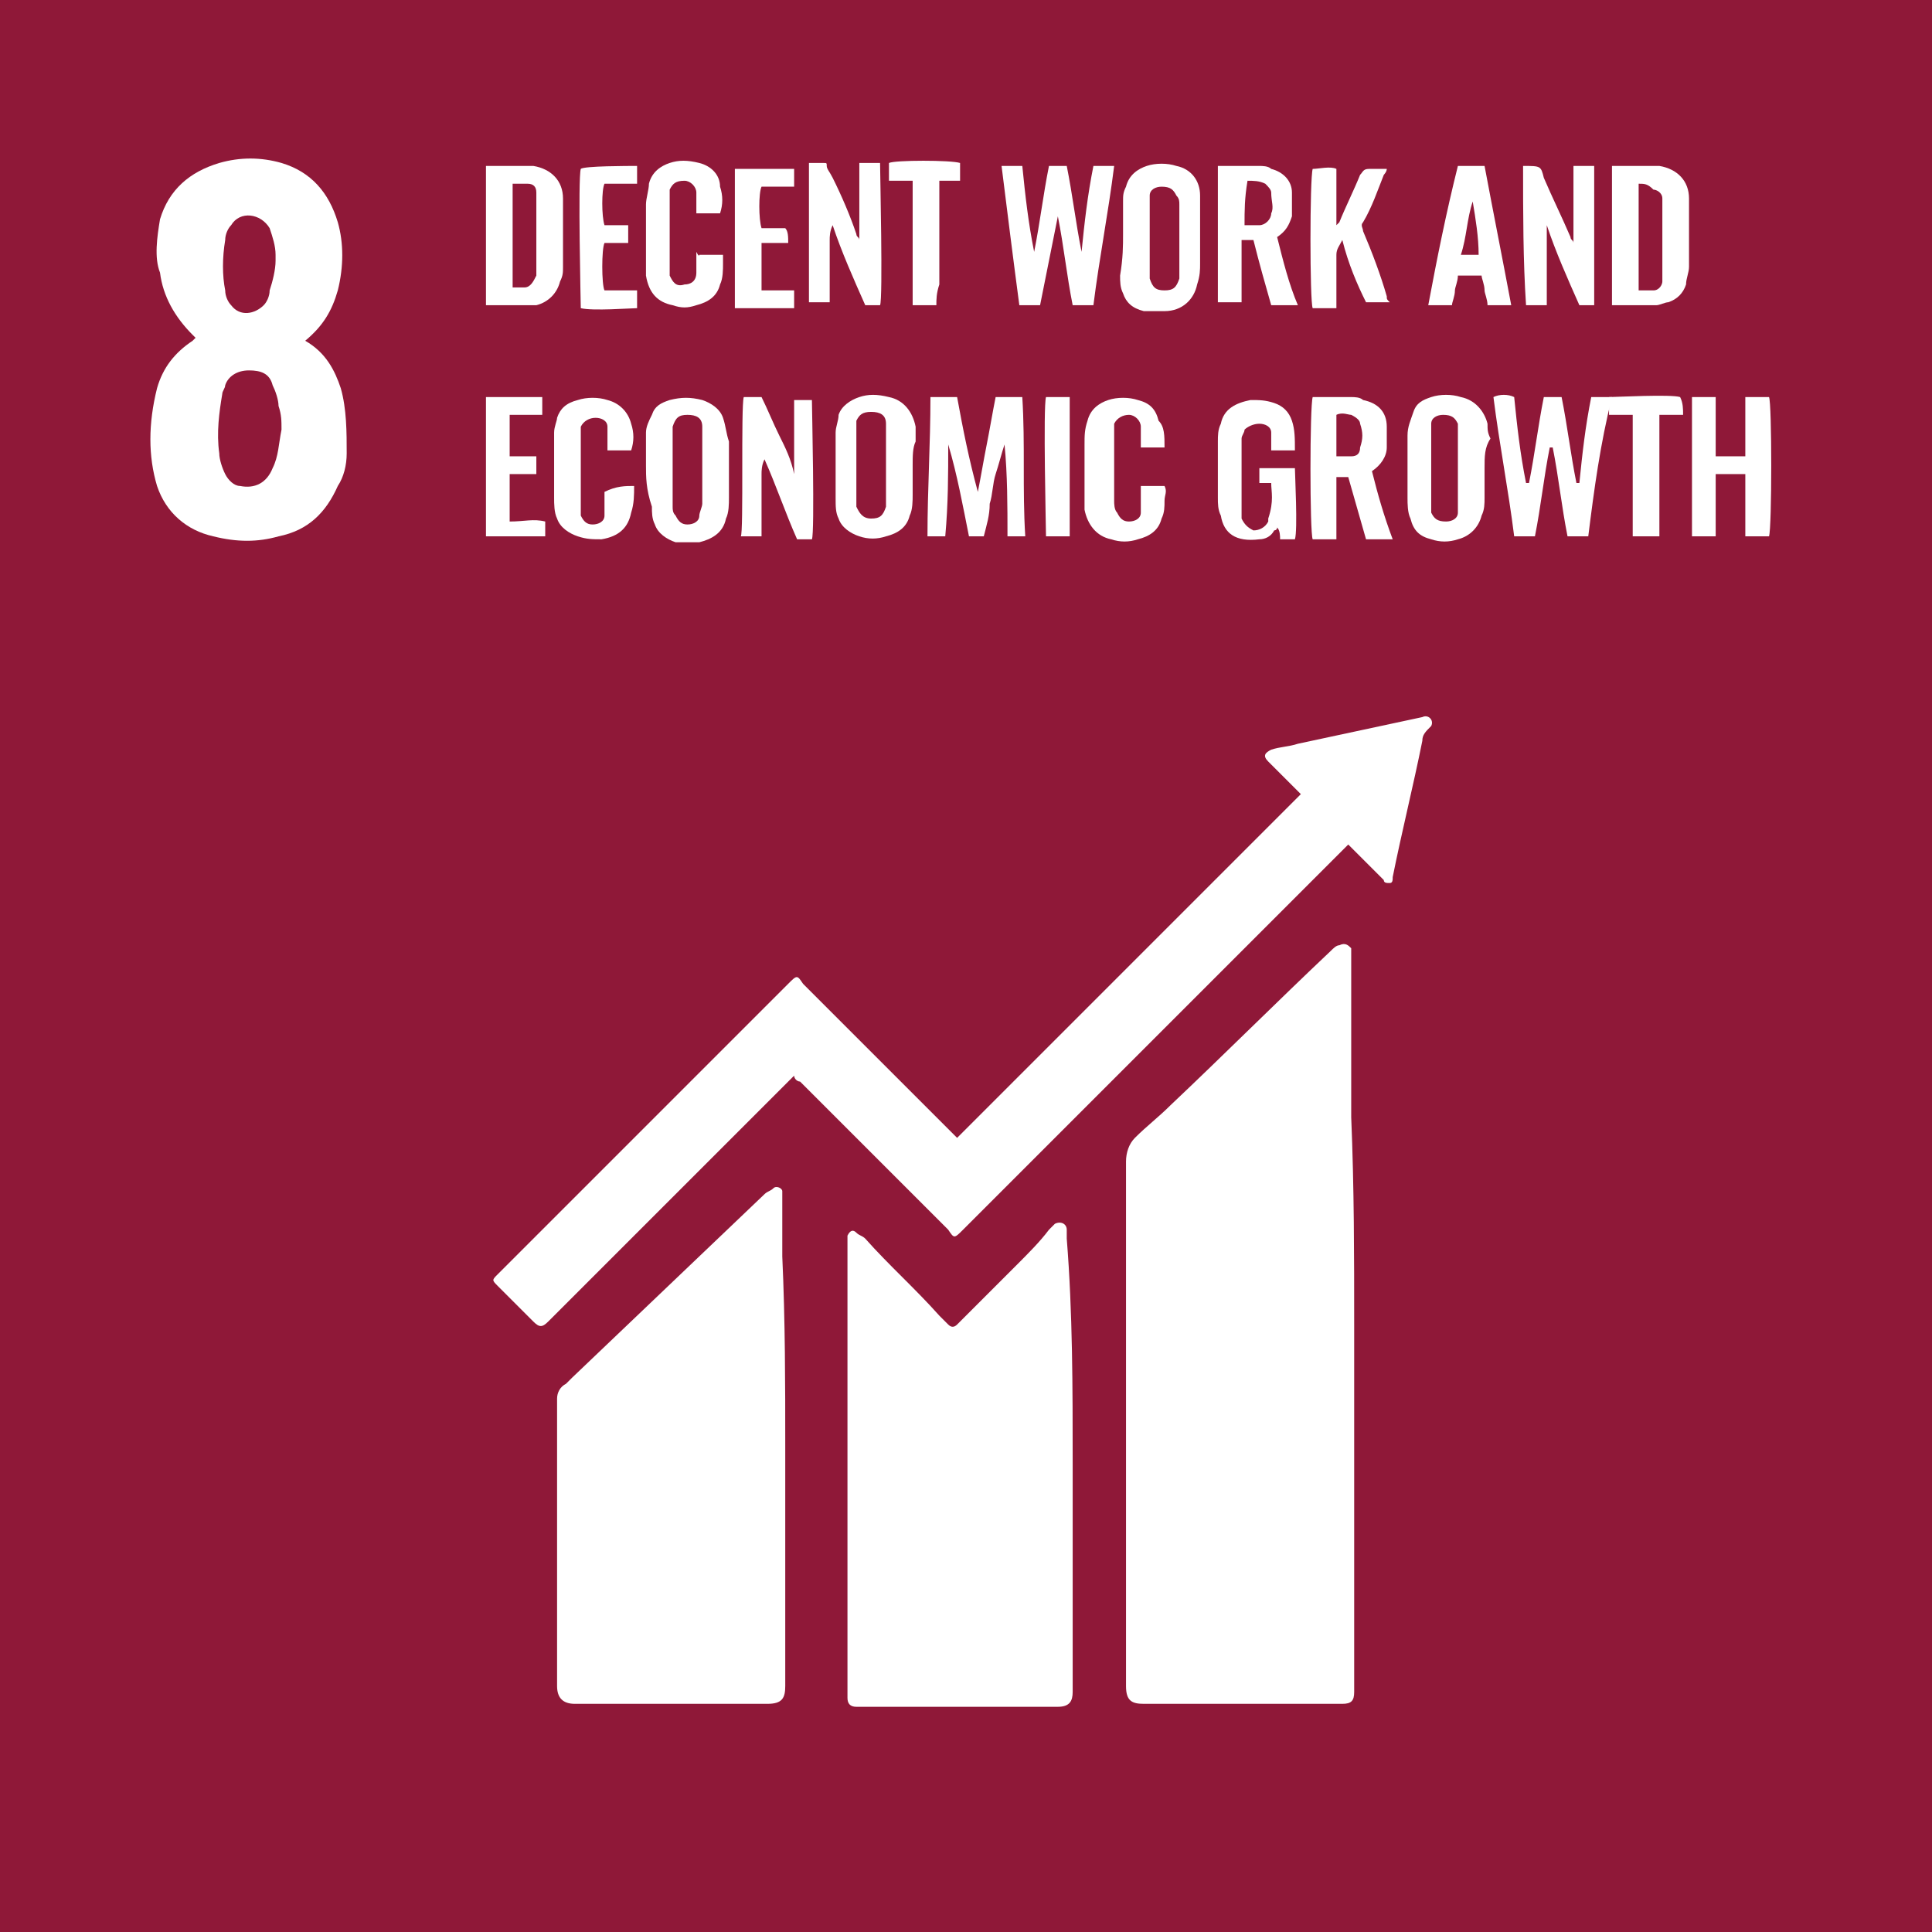
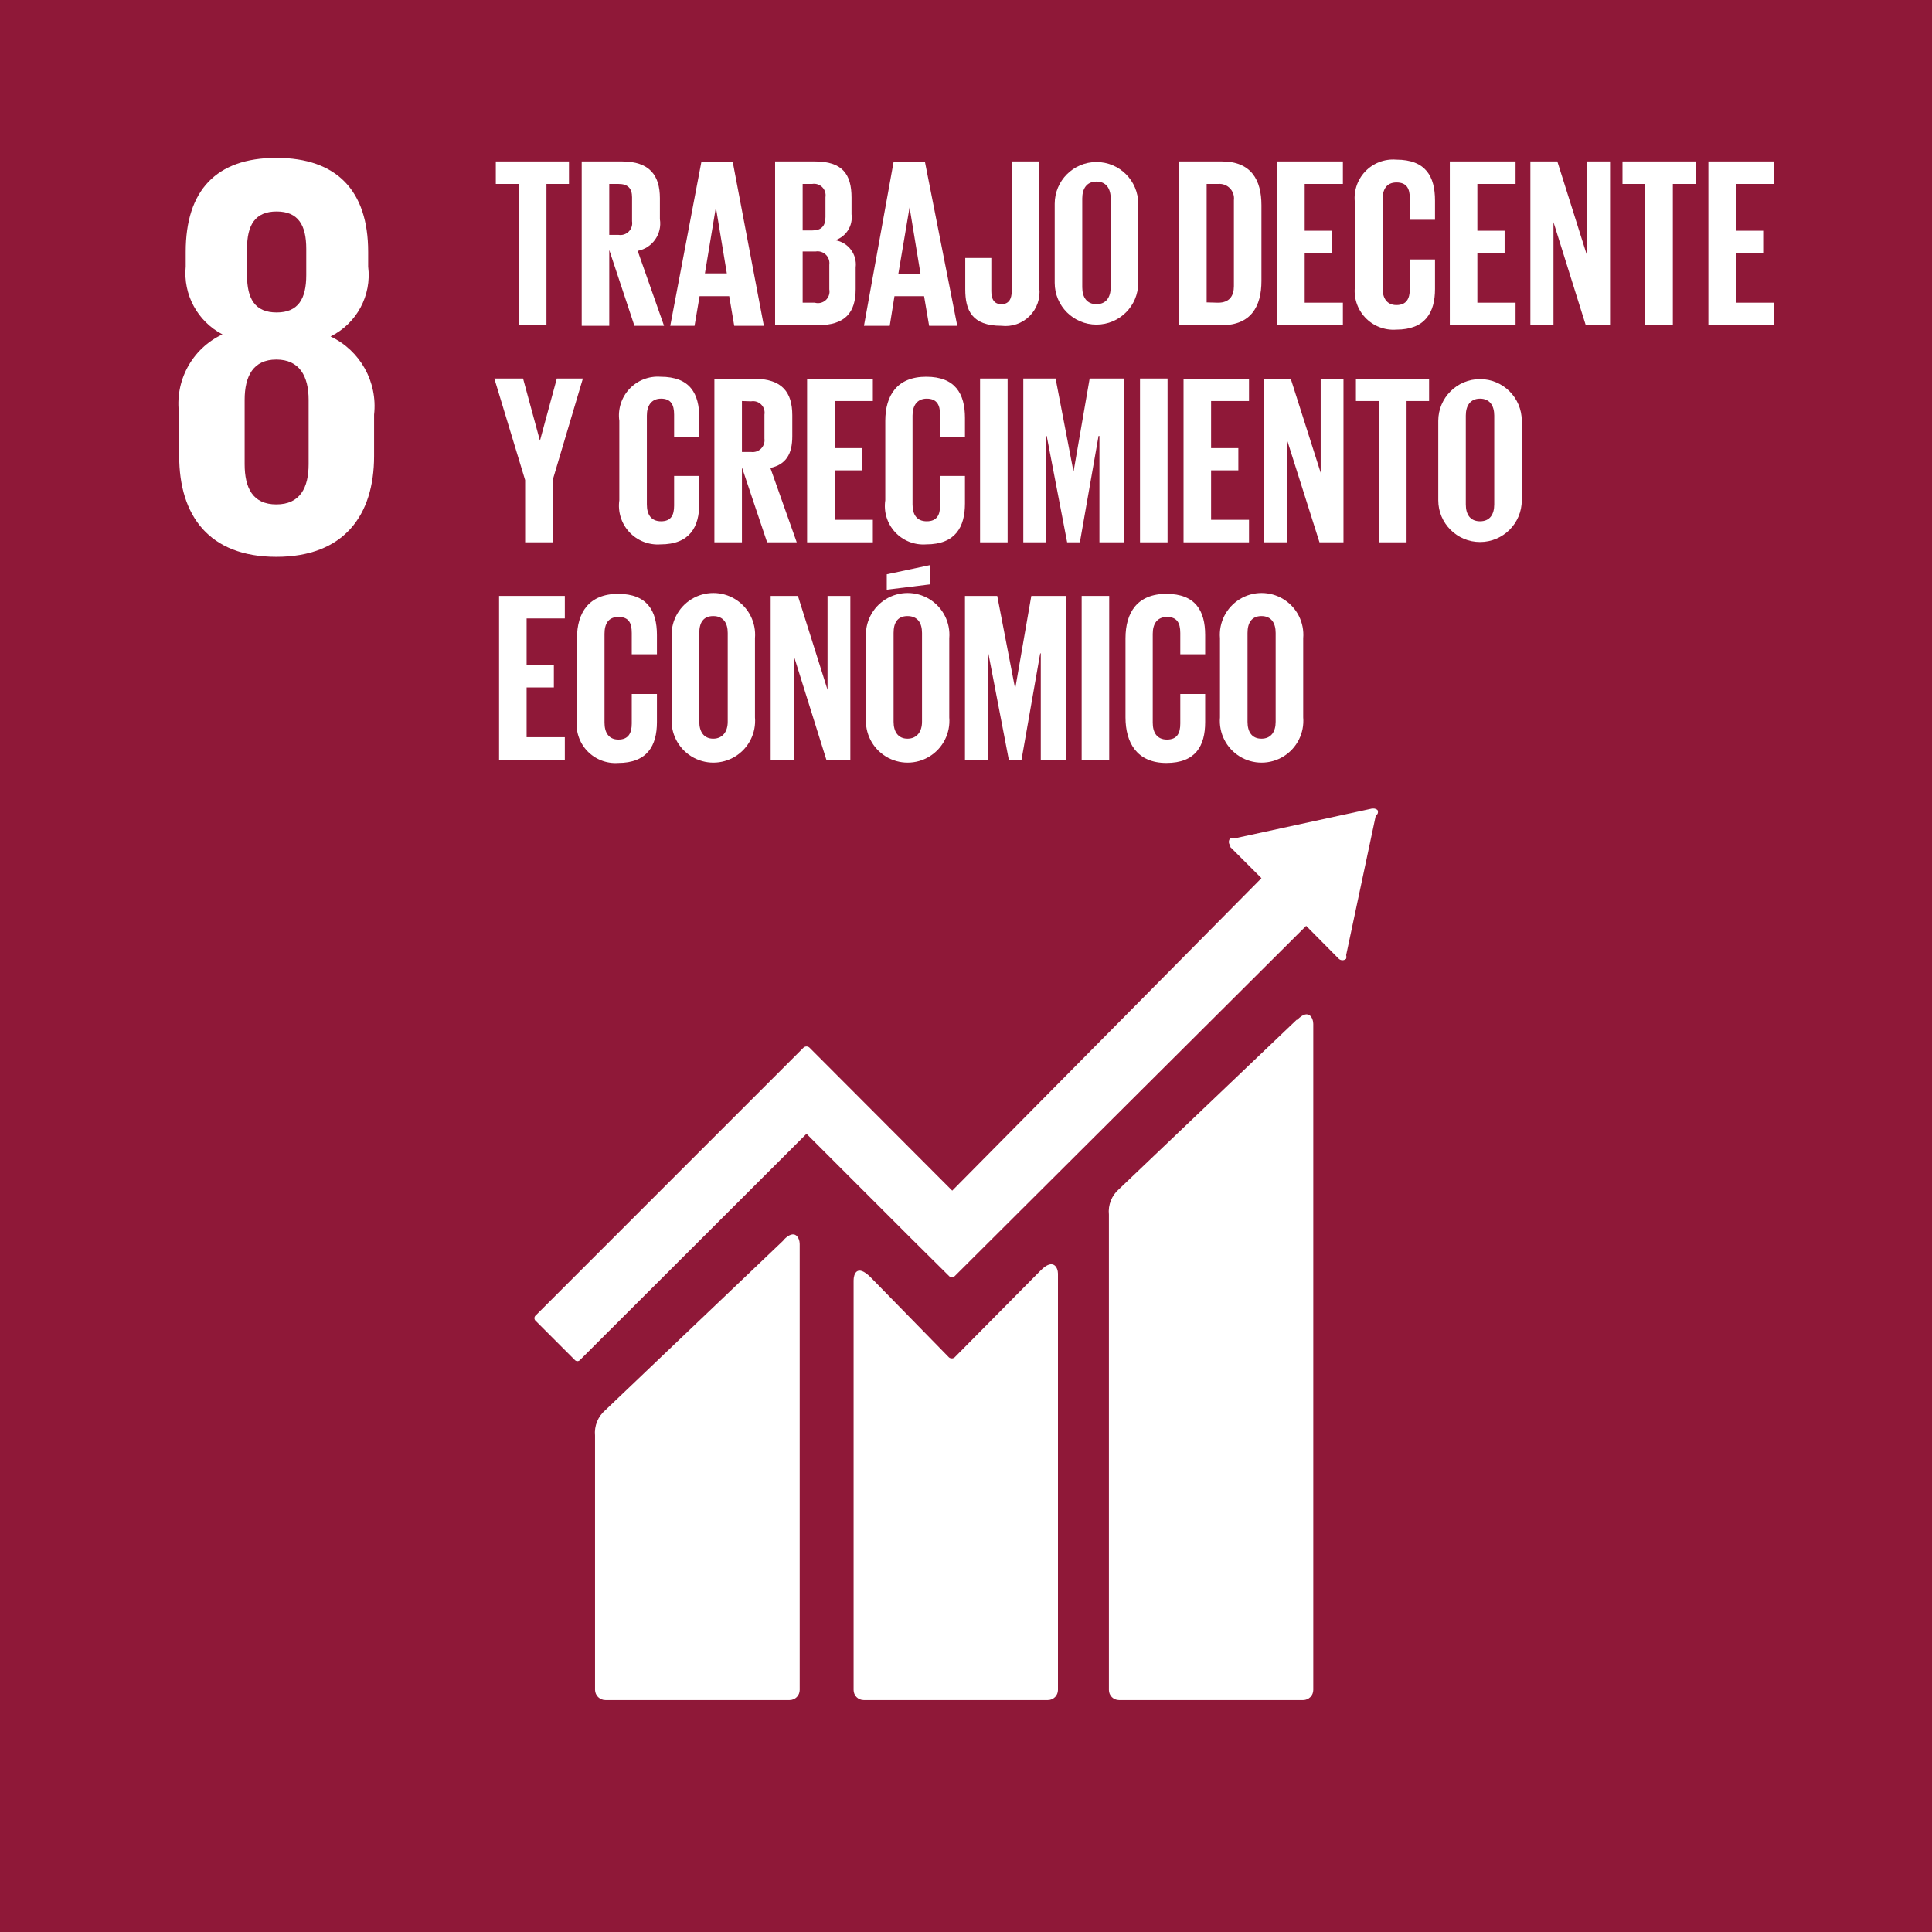
- <svg xmlns="http://www.w3.org/2000/svg" version="1.1" id="Capa_1" x="0px" y="0px" viewBox="0 0 65.2 65.2" style="enable-background:new 0 0 65.2 65.2;" xml:space="preserve">
-   <style type="text/css">
- 	.st0{fill:#8F1838;}
- 	.st1{fill:#FFFFFF;}
- </style>
-   <rect class="st0" width="65.2" height="65.2" />
-   <g>
-     <path class="st1" d="M45.7,44.7c0,4.1,0,8.2,0,12.2c0,0.1,0,0.1,0,0.2c0,0.3-0.1,0.4-0.4,0.4c-0.1,0-0.1,0-0.2,0   c-2.2,0-4.3,0-6.5,0c-0.4,0-0.6-0.1-0.6-0.6c0-5.8,0-11.7,0-17.5c0-0.1,0-0.1,0-0.2c0-0.3,0.1-0.6,0.3-0.8c0.4-0.4,0.8-0.7,1.2-1.1   c1.8-1.7,3.6-3.5,5.4-5.2c0.1-0.1,0.2-0.2,0.3-0.2c0.2-0.1,0.3,0,0.4,0.1c0,0.1,0,0.2,0,0.3c0,1.8,0,3.6,0,5.4   C45.7,40.1,45.7,42.4,45.7,44.7z" />
-     <path class="st1" d="M36.2,49.4c0,2.5,0,5,0,7.5c0,0.1,0,0.1,0,0.2c0,0.3-0.1,0.5-0.5,0.5c-2.2,0-4.4,0-6.6,0c-0.1,0-0.1,0-0.2,0   c-0.2,0-0.3-0.1-0.3-0.3c0-0.1,0-0.1,0-0.2c0-5,0-10,0-15.1c0-0.1,0-0.2,0-0.3c0.1-0.2,0.2-0.2,0.3-0.1c0.1,0.1,0.2,0.1,0.3,0.2   c0.8,0.9,1.7,1.7,2.5,2.6c0.1,0.1,0.2,0.2,0.3,0.3c0.1,0.1,0.2,0.1,0.3,0c0.7-0.7,1.3-1.3,2-2c0.4-0.4,0.8-0.8,1.1-1.2   c0.1-0.1,0.1-0.1,0.2-0.2c0.2-0.1,0.4,0,0.4,0.2c0,0.1,0,0.2,0,0.3C36.2,44.3,36.2,46.8,36.2,49.4z" />
-     <path class="st1" d="M26.5,48.8c0,2.7,0,5.4,0,8.1c0,0.4-0.1,0.6-0.6,0.6c-2.2,0-4.3,0-6.5,0c-0.4,0-0.6-0.2-0.6-0.6   c0-3.1,0-6.2,0-9.3c0-0.1,0-0.3,0-0.4c0-0.2,0.1-0.4,0.3-0.5c0.1-0.1,0.2-0.2,0.2-0.2c2.2-2.1,4.3-4.1,6.5-6.2   c0.1-0.1,0.2-0.1,0.3-0.2c0.1-0.1,0.3,0,0.3,0.1c0,0.1,0,0.2,0,0.3c0,0.6,0,1.2,0,1.9C26.5,44.6,26.5,46.7,26.5,48.8z" />
-     <path class="st1" d="M26.8,36.3c-0.1,0.1-0.1,0.1-0.2,0.2c-2.7,2.7-5.4,5.4-8.1,8.1c-0.2,0.2-0.3,0.2-0.5,0   c-0.4-0.4-0.8-0.8-1.2-1.2c-0.2-0.2-0.2-0.2,0-0.4c0.8-0.8,1.5-1.5,2.3-2.3c2.5-2.5,5-5,7.5-7.5c0.3-0.3,0.3-0.3,0.5,0   c1.7,1.7,3.3,3.3,5,5c0.1,0.1,0.1,0.1,0.2,0.2c3.9-3.9,7.7-7.7,11.6-11.6c0,0-0.1-0.1-0.1-0.1c-0.3-0.3-0.6-0.6-0.9-0.9   c0,0-0.1-0.1-0.1-0.1c-0.2-0.2-0.1-0.3,0.1-0.4c0.3-0.1,0.6-0.1,0.9-0.2c1.4-0.3,2.8-0.6,4.2-0.9c0,0,0,0,0,0   c0.2-0.1,0.4,0.1,0.3,0.3C48.1,24.7,48,24.8,48,25c-0.3,1.5-0.7,3.1-1,4.6c0,0.1,0,0.2-0.1,0.2c-0.1,0-0.2,0-0.2-0.1   c-0.3-0.3-0.7-0.7-1-1c-0.1-0.1-0.1-0.1-0.2-0.2c-0.1,0.1-0.2,0.2-0.2,0.2c-1.8,1.8-3.5,3.5-5.3,5.3c-2.5,2.5-5,5-7.5,7.5   c-0.3,0.3-0.3,0.3-0.5,0c-1.7-1.7-3.3-3.3-5-5C26.9,36.5,26.8,36.4,26.8,36.3z" />
-     <path class="st1" d="M10.3,11.5C10.3,11.5,10.4,11.5,10.3,11.5c0.7,0.4,1,1,1.2,1.6c0.2,0.7,0.2,1.5,0.2,2.2c0,0.4-0.1,0.8-0.3,1.1   c-0.4,0.9-1,1.5-2,1.7c-0.7,0.2-1.4,0.2-2.2,0c-0.9-0.2-1.6-0.8-1.9-1.7C5,15.4,5,14.3,5.3,13.1c0.2-0.7,0.6-1.2,1.2-1.6   c0,0,0,0,0.1-0.1c0,0-0.1-0.1-0.1-0.1c-0.6-0.6-1-1.3-1.1-2.1C5.2,8.7,5.3,8,5.4,7.4c0.3-1,1-1.6,2-1.9c0.7-0.2,1.4-0.2,2.1,0   c1,0.3,1.6,1,1.9,2c0.2,0.7,0.2,1.5,0,2.3C11.2,10.5,10.9,11,10.3,11.5C10.4,11.4,10.3,11.5,10.3,11.5z M9.5,14.5   c0-0.3,0-0.5-0.1-0.8c0-0.2-0.1-0.5-0.2-0.7c-0.1-0.4-0.4-0.5-0.8-0.5c-0.4,0-0.7,0.2-0.8,0.5c0,0.1-0.1,0.2-0.1,0.3   c-0.1,0.6-0.2,1.3-0.1,2c0,0.2,0.1,0.5,0.2,0.7c0.1,0.2,0.3,0.4,0.5,0.4c0.5,0.1,0.9-0.1,1.1-0.6C9.4,15.4,9.4,15,9.5,14.5z    M9.3,8.8C9.3,8.8,9.3,8.8,9.3,8.8c0-0.1,0-0.2,0-0.2c0-0.3-0.1-0.6-0.2-0.9c-0.3-0.5-1-0.6-1.3-0.1C7.7,7.7,7.6,7.9,7.6,8.1   C7.5,8.7,7.5,9.3,7.6,9.8c0,0.2,0.1,0.4,0.2,0.5c0.3,0.4,0.8,0.3,1.1,0c0.1-0.1,0.2-0.3,0.2-0.5C9.2,9.5,9.3,9.1,9.3,8.8z" />
-     <path class="st1" d="M33.2,18.1c-0.2,0-0.3,0-0.5,0c-0.2-1-0.4-2.1-0.7-3.1c0,0,0,0,0,0c0,1,0,2-0.1,3.1c-0.2,0-0.4,0-0.6,0   c0-1.6,0.1-3.1,0.1-4.7c0.3,0,0.6,0,0.9,0c0.2,1.1,0.4,2.1,0.7,3.2c0,0,0,0,0,0c0.1-0.5,0.2-1.1,0.3-1.6c0.1-0.5,0.2-1.1,0.3-1.6   c0.3,0,0.6,0,0.9,0c0.1,1.6,0,3.1,0.1,4.7c-0.2,0-0.4,0-0.6,0c0-1,0-2.1-0.1-3.1c-0.1,0.3-0.2,0.7-0.3,1c-0.1,0.3-0.1,0.7-0.2,1   C33.4,17.4,33.3,17.7,33.2,18.1z" />
-     <path class="st1" d="M53.6,18.1c-0.2,0-0.4,0-0.7,0c-0.2-1-0.3-2-0.5-3c0,0,0,0-0.1,0c-0.2,1-0.3,2-0.5,3c-0.2,0-0.5,0-0.7,0   c-0.2-1.6-0.5-3.1-0.7-4.7c0.2-0.1,0.5-0.1,0.7,0c0.1,1,0.2,1.9,0.4,2.9c0,0,0,0,0.1,0c0.2-1,0.3-1.9,0.5-2.9c0.2,0,0.4,0,0.6,0   c0.2,1,0.3,1.9,0.5,2.9c0,0,0,0,0.1,0c0.1-1,0.2-1.9,0.4-2.9c0.2,0,0.4,0,0.7,0C54,15,53.8,16.5,53.6,18.1z" />
-     <path class="st1" d="M33.8,5.6c0.3,0,0.5,0,0.7,0c0.1,1,0.2,1.9,0.4,2.9c0,0,0,0,0,0c0.2-1,0.3-1.9,0.5-2.9c0.2,0,0.4,0,0.6,0   c0.2,1,0.3,1.9,0.5,2.9c0,0,0,0,0,0c0.1-1,0.2-1.9,0.4-2.9c0.2,0,0.5,0,0.7,0c-0.2,1.6-0.5,3.1-0.7,4.7c-0.2,0-0.4,0-0.7,0   c-0.2-1-0.3-2-0.5-3c0,0,0,0,0,0c-0.1,0.5-0.2,1-0.3,1.5c-0.1,0.5-0.2,1-0.3,1.5c-0.2,0-0.5,0-0.7,0C34.2,8.8,34,7.2,33.8,5.6z" />
-     <path class="st1" d="M54.4,10.3c0-1.6,0-3.1,0-4.7c0.1,0,0.1,0,0.1,0c0.4,0,0.8,0,1.3,0c0.1,0,0.1,0,0.2,0c0.6,0.1,1,0.5,1,1.1   c0,0.3,0,0.7,0,1c0,0.4,0,0.9,0,1.3c0,0.2-0.1,0.4-0.1,0.6c-0.1,0.3-0.3,0.5-0.6,0.6c-0.1,0-0.3,0.1-0.4,0.1   C55.4,10.3,54.9,10.3,54.4,10.3z M55.3,6.2c0,1.2,0,2.4,0,3.6c0.2,0,0.3,0,0.5,0c0.2,0,0.3-0.2,0.3-0.3c0-0.1,0-0.2,0-0.3   c0-0.7,0-1.4,0-2.2c0-0.1,0-0.2,0-0.3c0-0.2-0.2-0.3-0.3-0.3C55.6,6.2,55.5,6.2,55.3,6.2z" />
-     <path class="st1" d="M16.4,10.3c0-1.6,0-3.1,0-4.7c0.1,0,0.1,0,0.1,0c0.4,0,0.9,0,1.3,0c0.1,0,0.1,0,0.2,0c0.6,0.1,1,0.5,1,1.1   c0,0.3,0,0.7,0,1c0,0.4,0,0.9,0,1.3c0,0.2,0,0.3-0.1,0.5c-0.1,0.4-0.4,0.7-0.8,0.8c-0.2,0-0.3,0-0.5,0   C17.3,10.3,16.9,10.3,16.4,10.3z M17.3,6.2c0,1.2,0,2.4,0,3.5c0.2,0,0.3,0,0.4,0c0.2,0,0.3-0.2,0.4-0.4c0-0.1,0-0.2,0-0.3   c0-0.7,0-1.5,0-2.2c0-0.1,0-0.2,0-0.3c0-0.2-0.1-0.3-0.3-0.3C17.7,6.2,17.5,6.2,17.3,6.2z" />
-     <path class="st1" d="M44.3,13.4c0.4,0,0.9,0,1.3,0c0.1,0,0.3,0,0.4,0.1c0.5,0.1,0.8,0.4,0.8,0.9c0,0.2,0,0.4,0,0.7   c0,0.3-0.2,0.6-0.5,0.8c0.2,0.8,0.4,1.5,0.7,2.3c-0.3,0-0.6,0-0.9,0c-0.2-0.7-0.4-1.4-0.6-2.1c-0.1,0-0.3,0-0.4,0   c0,0.7,0,1.4,0,2.1c-0.3,0-0.6,0-0.8,0C44.2,18,44.2,13.7,44.3,13.4z M45.1,14c0,0.5,0,0.9,0,1.4c0.2,0,0.4,0,0.5,0   c0.2,0,0.3-0.1,0.3-0.3c0.1-0.3,0.1-0.5,0-0.8c0-0.1-0.1-0.2-0.3-0.3C45.5,14,45.3,13.9,45.1,14z" />
-     <path class="st1" d="M41.1,5.6c0.1,0,0.1,0,0.1,0c0.4,0,0.9,0,1.3,0c0.1,0,0.3,0,0.4,0.1c0.4,0.1,0.7,0.4,0.7,0.8   c0,0.3,0,0.5,0,0.8c-0.1,0.3-0.2,0.5-0.5,0.7c0.2,0.8,0.4,1.6,0.7,2.3c-0.3,0-0.6,0-0.9,0c-0.2-0.7-0.4-1.4-0.6-2.2   c-0.1,0-0.2,0-0.4,0c0,0.2,0,0.5,0,0.7c0,0.2,0,0.5,0,0.7c0,0.2,0,0.5,0,0.7c-0.3,0-0.5,0-0.8,0C41.1,10.2,41.1,6,41.1,5.6z    M42,7.6c0.2,0,0.3,0,0.5,0c0.2,0,0.4-0.2,0.4-0.4c0.1-0.2,0-0.4,0-0.7c0-0.1-0.1-0.2-0.2-0.3c-0.2-0.1-0.4-0.1-0.6-0.1   C42,6.7,42,7.1,42,7.6z" />
-     <path class="st1" d="M59.7,18.1c-0.3,0-0.5,0-0.8,0c0-0.7,0-1.4,0-2.1c-0.3,0-0.6,0-1,0c0,0.7,0,1.4,0,2.1c-0.3,0-0.6,0-0.8,0   c0-1.6,0-3.1,0-4.7c0.3,0,0.5,0,0.8,0c0,0.2,0,0.4,0,0.6c0,0.2,0,0.4,0,0.7c0,0.2,0,0.4,0,0.7c0.3,0,0.6,0,1,0c0-0.2,0-0.4,0-0.6   c0-0.2,0-0.4,0-0.7c0-0.2,0-0.4,0-0.7c0.3,0,0.6,0,0.8,0C59.8,13.6,59.8,17.8,59.7,18.1z" />
-     <path class="st1" d="M50.1,15.8c0,0.3,0,0.7,0,1c0,0.2,0,0.4-0.1,0.6c-0.1,0.4-0.4,0.7-0.8,0.8c-0.3,0.1-0.6,0.1-0.9,0   c-0.4-0.1-0.6-0.3-0.7-0.7c-0.1-0.2-0.1-0.5-0.1-0.7c0-0.7,0-1.4,0-2.1c0-0.3,0.1-0.5,0.2-0.8c0.1-0.3,0.3-0.4,0.6-0.5   c0.3-0.1,0.7-0.1,1,0c0.5,0.1,0.8,0.5,0.9,0.9c0,0.2,0,0.3,0.1,0.5C50.1,15.1,50.1,15.4,50.1,15.8z M49.2,15.8c0-0.4,0-0.7,0-1.1   c0-0.1,0-0.3,0-0.4c-0.1-0.2-0.2-0.3-0.5-0.3c-0.2,0-0.4,0.1-0.4,0.3c0,0.1,0,0.2,0,0.3c0,0.8,0,1.5,0,2.3c0,0.1,0,0.2,0,0.4   c0.1,0.2,0.2,0.3,0.5,0.3c0.2,0,0.4-0.1,0.4-0.3c0-0.1,0-0.3,0-0.4C49.2,16.5,49.2,16.1,49.2,15.8z" />
-     <path class="st1" d="M37.9,7.9c0-0.4,0-0.8,0-1.1c0-0.2,0-0.3,0.1-0.5c0.1-0.4,0.4-0.6,0.7-0.7c0.3-0.1,0.7-0.1,1,0   c0.5,0.1,0.8,0.5,0.8,1c0,0.2,0,0.3,0,0.5c0,0.6,0,1.2,0,1.8c0,0.2,0,0.4-0.1,0.7c-0.1,0.5-0.5,0.9-1.1,0.9c-0.2,0-0.5,0-0.7,0   c-0.4-0.1-0.6-0.3-0.7-0.6c-0.1-0.2-0.1-0.4-0.1-0.6C37.9,8.7,37.9,8.3,37.9,7.9C37.9,7.9,37.9,7.9,37.9,7.9z M38.8,8   c0,0.4,0,0.8,0,1.1c0,0.1,0,0.2,0,0.3c0.1,0.3,0.2,0.4,0.5,0.4c0.3,0,0.4-0.1,0.5-0.4c0-0.1,0-0.2,0-0.2c0-0.8,0-1.6,0-2.3   c0-0.1,0-0.2-0.1-0.3c-0.1-0.2-0.2-0.3-0.5-0.3c-0.2,0-0.4,0.1-0.4,0.3c0,0.1,0,0.2,0,0.3C38.8,7.2,38.8,7.6,38.8,8z" />
-     <path class="st1" d="M30.8,15.7c0,0.3,0,0.6,0,1c0,0.2,0,0.5-0.1,0.7c-0.1,0.4-0.4,0.6-0.8,0.7c-0.3,0.1-0.6,0.1-0.9,0   c-0.3-0.1-0.6-0.3-0.7-0.6c-0.1-0.2-0.1-0.4-0.1-0.7c0-0.7,0-1.5,0-2.2c0-0.2,0.1-0.4,0.1-0.6c0.1-0.3,0.4-0.5,0.7-0.6   c0.3-0.1,0.6-0.1,1,0c0.5,0.1,0.8,0.5,0.9,1c0,0.2,0,0.3,0,0.5C30.8,15.1,30.8,15.4,30.8,15.7z M28.9,15.7c0,0.4,0,0.8,0,1.1   c0,0.1,0,0.2,0,0.3c0.1,0.2,0.2,0.4,0.5,0.4c0.3,0,0.4-0.1,0.5-0.4c0-0.1,0-0.3,0-0.4c0-0.7,0-1.3,0-2c0-0.1,0-0.3,0-0.4   c0-0.3-0.2-0.4-0.5-0.4c-0.3,0-0.4,0.1-0.5,0.3c0,0.1,0,0.2,0,0.3C28.9,15,28.9,15.4,28.9,15.7z" />
-     <path class="st1" d="M21.8,15.7c0-0.4,0-0.8,0-1.1c0-0.2,0.1-0.4,0.2-0.6c0.1-0.3,0.3-0.4,0.6-0.5c0.4-0.1,0.7-0.1,1.1,0   c0.3,0.1,0.6,0.3,0.7,0.6c0.1,0.3,0.1,0.5,0.2,0.8c0,0.6,0,1.3,0,1.9c0,0.2,0,0.5-0.1,0.7c-0.1,0.5-0.5,0.7-0.9,0.8   c-0.3,0-0.5,0-0.8,0c-0.3-0.1-0.6-0.3-0.7-0.6c-0.1-0.2-0.1-0.4-0.1-0.6C21.8,16.5,21.8,16.1,21.8,15.7   C21.8,15.7,21.8,15.7,21.8,15.7z M23.7,15.8c0-0.4,0-0.7,0-1.1c0-0.1,0-0.2,0-0.3c0-0.3-0.2-0.4-0.5-0.4c-0.3,0-0.4,0.1-0.5,0.4   c0,0.1,0,0.1,0,0.2c0,0.8,0,1.6,0,2.5c0,0.1,0,0.2,0.1,0.3c0.1,0.2,0.2,0.3,0.4,0.3c0.2,0,0.4-0.1,0.4-0.3c0-0.1,0.1-0.3,0.1-0.4   C23.7,16.5,23.7,16.1,23.7,15.8z" />
-     <path class="st1" d="M25.1,13.4c0.2,0,0.4,0,0.6,0c0.2,0.4,0.4,0.9,0.6,1.3c0.2,0.4,0.4,0.8,0.5,1.3c0,0,0,0,0,0c0,0,0,0,0,0   c0,0,0,0,0,0c0-0.8,0-1.6,0-2.5c0,0,0,0,0,0c0.2,0,0.4,0,0.6,0c0,0.2,0.1,4.5,0,4.7c-0.2,0-0.3,0-0.5,0c-0.4-0.9-0.7-1.8-1.1-2.7   c-0.1,0.2-0.1,0.4-0.1,0.5c0,0.2,0,0.4,0,0.5c0,0.2,0,0.3,0,0.5c0,0.2,0,0.4,0,0.5c0,0.2,0,0.4,0,0.6c-0.2,0-0.5,0-0.7,0   C25.1,18,25,13.7,25.1,13.4z" />
-     <path class="st1" d="M29.7,10.3c-0.2,0-0.3,0-0.5,0c-0.4-0.9-0.8-1.8-1.1-2.7C28,7.8,28,8,28,8.1c0,0.2,0,0.4,0,0.5s0,0.4,0,0.5   c0,0.2,0,0.4,0,0.5c0,0.2,0,0.4,0,0.6c-0.2,0-0.5,0-0.7,0c0-1.6,0-3.1,0-4.7c0.2,0,0.3,0,0.5,0c0.1,0,0.1,0,0.1,0.1   c0,0.1,0.1,0.2,0.2,0.4c0.3,0.6,0.6,1.3,0.8,1.9c0,0.1,0.1,0.1,0.1,0.2c0,0,0,0,0,0c0-0.8,0-1.7,0-2.6c0.2,0,0.5,0,0.7,0   C29.7,5.8,29.8,10.1,29.7,10.3z" />
-     <path class="st1" d="M51.4,5.6C51.4,5.6,51.5,5.6,51.4,5.6C52,5.6,52,5.6,52.1,6c0.3,0.7,0.6,1.3,0.9,2c0,0.1,0.1,0.1,0.1,0.2   c0-0.8,0-1.7,0-2.6c0.2,0,0.4,0,0.7,0c0,1.6,0,3.1,0,4.7c-0.2,0-0.4,0-0.5,0c-0.4-0.9-0.8-1.8-1.1-2.7c0,0,0,0,0,0   c0,0.9,0,1.8,0,2.7c-0.2,0-0.5,0-0.7,0C51.4,8.8,51.4,7.2,51.4,5.6z" />
-     <path class="st1" d="M42.9,16.3c-0.1,0-0.2,0-0.2,0c-0.1,0-0.2,0-0.2,0c0-0.2,0-0.3,0-0.5c0.4,0,0.8,0,1.2,0c0,0.2,0.1,2.1,0,2.4   c-0.2,0-0.3,0-0.5,0c0-0.1,0-0.3-0.1-0.4c0,0.1-0.1,0.1-0.1,0.1c-0.1,0.2-0.3,0.3-0.5,0.3c-0.8,0.1-1.2-0.2-1.3-0.8   c-0.1-0.2-0.1-0.4-0.1-0.6c0-0.6,0-1.3,0-1.9c0-0.2,0-0.4,0.1-0.6c0.1-0.5,0.5-0.7,1-0.8c0.3,0,0.5,0,0.8,0.1   c0.3,0.1,0.5,0.3,0.6,0.6c0.1,0.3,0.1,0.6,0.1,1c-0.3,0-0.5,0-0.8,0c0-0.1,0-0.2,0-0.2c0-0.1,0-0.3,0-0.4c0-0.2-0.2-0.3-0.4-0.3   c-0.2,0-0.4,0.1-0.5,0.2c0,0.1-0.1,0.2-0.1,0.3c0,0.8,0,1.6,0,2.4c0,0.1,0,0.2,0,0.3c0.1,0.2,0.2,0.3,0.4,0.4   c0.2,0,0.4-0.1,0.5-0.3c0,0,0-0.1,0-0.1C43,16.9,42.9,16.6,42.9,16.3z" />
-     <path class="st1" d="M45.3,8.1c-0.1,0.2-0.2,0.3-0.2,0.5c0,0.5,0,1,0,1.5c0,0.1,0,0.2,0,0.3c-0.3,0-0.5,0-0.8,0   c-0.1-0.2-0.1-4.4,0-4.7c0.2,0,0.6-0.1,0.8,0c0,0.6,0,1.3,0,1.9c0,0,0.1-0.1,0.1-0.1c0.2-0.5,0.5-1.1,0.7-1.6   c0.1-0.1,0.1-0.2,0.3-0.2c0.2,0,0.4,0,0.6,0c0,0.1-0.1,0.2-0.1,0.2C46.5,6.4,46.3,7,46,7.5c-0.1,0.1,0,0.2,0,0.3   c0.3,0.7,0.6,1.5,0.8,2.2c0,0.1,0,0.1,0.1,0.2c-0.3,0-0.6,0-0.8,0C45.8,9.6,45.5,8.9,45.3,8.1z" />
-     <path class="st1" d="M21.4,16.4c0,0.3,0,0.6-0.1,0.9c-0.1,0.5-0.4,0.8-1,0.9c-0.3,0-0.5,0-0.8-0.1c-0.3-0.1-0.6-0.3-0.7-0.6   c-0.1-0.2-0.1-0.5-0.1-0.7c0-0.7,0-1.5,0-2.2c0-0.2,0.1-0.4,0.1-0.5c0.1-0.3,0.3-0.5,0.7-0.6c0.3-0.1,0.7-0.1,1,0   c0.4,0.1,0.7,0.4,0.8,0.8c0.1,0.3,0.1,0.6,0,0.9c-0.3,0-0.5,0-0.8,0c0-0.1,0-0.2,0-0.3c0-0.2,0-0.3,0-0.5c0-0.2-0.2-0.3-0.4-0.3   c-0.2,0-0.4,0.1-0.5,0.3c0,0.1,0,0.1,0,0.2c0,0.9,0,1.7,0,2.6c0,0.1,0,0.1,0,0.2c0.1,0.2,0.2,0.3,0.4,0.3c0.2,0,0.4-0.1,0.4-0.3   c0-0.1,0-0.3,0-0.4c0-0.1,0-0.3,0-0.4C20.8,16.4,21.1,16.4,21.4,16.4z" />
-     <path class="st1" d="M39.3,15.1c-0.3,0-0.5,0-0.8,0c0-0.1,0-0.2,0-0.2c0-0.2,0-0.3,0-0.5c0-0.2-0.2-0.4-0.4-0.4   c-0.2,0-0.4,0.1-0.5,0.3c0,0.1,0,0.2,0,0.4c0,0.7,0,1.5,0,2.2c0,0.1,0,0.3,0.1,0.4c0.1,0.2,0.2,0.3,0.4,0.3c0.2,0,0.4-0.1,0.4-0.3   c0-0.1,0-0.2,0-0.3c0-0.2,0-0.4,0-0.6c0.3,0,0.5,0,0.8,0c0.1,0.2,0,0.3,0,0.5c0,0.2,0,0.4-0.1,0.6c-0.1,0.4-0.4,0.6-0.8,0.7   c-0.3,0.1-0.6,0.1-0.9,0c-0.5-0.1-0.8-0.5-0.9-1c0-0.2,0-0.4,0-0.5c0-0.6,0-1.1,0-1.7c0-0.3,0-0.5,0.1-0.8c0.1-0.4,0.4-0.6,0.7-0.7   c0.3-0.1,0.7-0.1,1,0c0.4,0.1,0.6,0.3,0.7,0.7C39.3,14.4,39.3,14.7,39.3,15.1z" />
-     <path class="st1" d="M23.6,8.6c0.3,0,0.5,0,0.8,0c0,0.1,0,0.2,0,0.3c0,0.2,0,0.5-0.1,0.7c-0.1,0.4-0.4,0.6-0.8,0.7   c-0.3,0.1-0.5,0.1-0.8,0c-0.5-0.1-0.8-0.4-0.9-1c0-0.2,0-0.3,0-0.5c0-0.6,0-1.3,0-1.9c0-0.2,0.1-0.5,0.1-0.7   c0.1-0.4,0.4-0.6,0.7-0.7c0.3-0.1,0.6-0.1,1,0c0.4,0.1,0.7,0.4,0.7,0.8c0.1,0.3,0.1,0.6,0,0.9c-0.3,0-0.5,0-0.8,0   c0-0.1,0-0.2,0-0.2c0-0.2,0-0.3,0-0.5c0-0.2-0.2-0.4-0.4-0.4c-0.3,0-0.4,0.1-0.5,0.3c0,0.1,0,0.2,0,0.3c0,0.7,0,1.5,0,2.2   c0,0.1,0,0.2,0,0.4c0.1,0.2,0.2,0.4,0.5,0.3c0.2,0,0.4-0.1,0.4-0.4c0-0.2,0-0.4,0-0.7C23.6,8.7,23.6,8.6,23.6,8.6z" />
-     <path class="st1" d="M51,10.3c-0.3,0-0.5,0-0.8,0c0-0.2-0.1-0.4-0.1-0.5c0-0.2-0.1-0.4-0.1-0.5c-0.3,0-0.5,0-0.8,0   c0,0.2-0.1,0.4-0.1,0.5c0,0.2-0.1,0.4-0.1,0.5c-0.3,0-0.5,0-0.8,0c0.3-1.6,0.6-3.1,1-4.7c0.3,0,0.6,0,0.9,0   C50.4,7.2,50.7,8.7,51,10.3z M49.7,6.8C49.7,6.8,49.6,6.8,49.7,6.8c-0.2,0.6-0.2,1.2-0.4,1.8c0.2,0,0.4,0,0.6,0   C49.9,8,49.8,7.4,49.7,6.8z" />
-     <path class="st1" d="M26.6,8.2c-0.3,0-0.6,0-0.9,0c0,0.5,0,1,0,1.6c0.4,0,0.7,0,1.1,0c0,0.2,0,0.4,0,0.6c-0.7,0-1.3,0-2,0   c0-1.6,0-3.1,0-4.7c0.7,0,1.3,0,2,0c0,0.2,0,0.4,0,0.6c-0.4,0-0.7,0-1.1,0c-0.1,0.2-0.1,1.1,0,1.4c0.3,0,0.6,0,0.8,0   C26.6,7.8,26.6,8,26.6,8.2z" />
-     <path class="st1" d="M18.4,17.6c0,0.2,0,0.4,0,0.5c-0.7,0-1.3,0-2,0c0-1.6,0-3.1,0-4.7c0.6,0,1.3,0,1.9,0c0,0.2,0,0.4,0,0.6   c-0.4,0-0.7,0-1.1,0c0,0.5,0,0.9,0,1.4c0.3,0,0.6,0,0.9,0c0,0.2,0,0.4,0,0.6c-0.3,0-0.6,0-0.9,0c0,0.5,0,1,0,1.6   C17.7,17.6,18,17.5,18.4,17.6z" />
-     <path class="st1" d="M21.5,5.6c0,0.2,0,0.4,0,0.6c-0.4,0-0.7,0-1.1,0c-0.1,0.2-0.1,1.1,0,1.4c0.3,0,0.6,0,0.8,0c0,0.2,0,0.4,0,0.6   c-0.3,0-0.6,0-0.8,0c-0.1,0.2-0.1,1.4,0,1.6c0.4,0,0.7,0,1.1,0c0,0.2,0,0.4,0,0.6c-0.2,0-1.5,0.1-1.9,0c0-0.1-0.1-4.4,0-4.7   C19.7,5.6,21.2,5.6,21.5,5.6z" />
-     <path class="st1" d="M56.8,14c-0.2,0-0.5,0-0.8,0c0,1.4,0,2.7,0,4.1c-0.3,0-0.6,0-0.9,0c0-1.4,0-2.7,0-4.1c-0.3,0-0.5,0-0.8,0   c0-0.2,0-0.4,0-0.6c0.2,0,2.1-0.1,2.4,0C56.8,13.6,56.8,13.8,56.8,14z" />
-     <path class="st1" d="M31.6,10.3c-0.3,0-0.6,0-0.8,0c0-0.7,0-1.4,0-2.1c0-0.7,0-1.4,0-2.1c-0.3,0-0.5,0-0.8,0c0-0.2,0-0.4,0-0.6   c0.2-0.1,2.1-0.1,2.4,0c0,0.2,0,0.4,0,0.6c-0.2,0-0.5,0-0.7,0c0,0.2,0,0.5,0,0.7c0,0.2,0,0.4,0,0.7c0,0.2,0,0.5,0,0.7   c0,0.2,0,0.4,0,0.7c0,0.2,0,0.5,0,0.7C31.6,9.9,31.6,10.1,31.6,10.3z" />
-     <path class="st1" d="M36.1,18.1c-0.3,0-0.5,0-0.8,0c0-0.2-0.1-4.4,0-4.7c0.3,0,0.5,0,0.8,0C36.1,13.5,36.1,17.8,36.1,18.1z" />
-   </g>
+ <svg xmlns="http://www.w3.org/2000/svg" id="Capa_1" data-name="Capa 1" viewBox="0 0 65.23 65.23">
+   <defs>
+     <style>.cls-1{fill:#8f1838;}.cls-2{fill:#fff;}</style>
+   </defs>
+   <rect class="cls-1" width="65.23" height="65.23" />
+   <path class="cls-2" d="M43.78,34.43l-6,5.72a1,1,0,0,0-.34.86V57.06a.34.34,0,0,0,.34.34H44a.34.34,0,0,0,.34-.34V34.57c0-.19-.15-.54-.54-.14" />
+   <path class="cls-2" d="M26.44,41.89l-6,5.72a1,1,0,0,0-.35.86v8.59a.35.35,0,0,0,.35.34h6.22a.34.34,0,0,0,.34-.34V42c0-.19-.15-.54-.54-.14" />
+   <path class="cls-2" d="M46.51,27.48a.15.15,0,0,0,0-.13.22.22,0,0,0-.11-.05h-.08l-4.61,1h-.08a.13.13,0,0,0-.09,0,.18.18,0,0,0,0,.25l0,.05,1.05,1.05L32.15,40.2l-4.82-4.83a.15.15,0,0,0-.2,0l-1.31,1.31h0l-7.73,7.73a.12.12,0,0,0,0,.19l1.31,1.31a.12.12,0,0,0,.19,0l7.64-7.63,3.5,3.5v0l1.31,1.3a.13.13,0,0,0,.2,0L44.1,31.26l1.1,1.11a.18.18,0,0,0,.25,0,.21.21,0,0,0,0-.12h0l1-4.71Z" />
+   <path class="cls-2" d="M35.14,42.89l-2.91,2.94a.15.15,0,0,1-.19,0L29.4,43.13c-.48-.48-.58-.09-.58.1V57.06a.34.34,0,0,0,.34.34h6.22a.34.34,0,0,0,.34-.34V43c0-.19-.15-.54-.58-.11" />
+   <path class="cls-2" d="M12.63,15.4V14a2.6,2.6,0,0,0-1.47-2.64A2.31,2.31,0,0,0,12.43,9V8.5c0-2.06-1.06-3.17-3.1-3.17S6.27,6.44,6.27,8.5V9a2.33,2.33,0,0,0,1.24,2.29A2.58,2.58,0,0,0,6.05,14V15.4c0,2,1,3.4,3.28,3.4s3.3-1.4,3.3-3.4m-4.29-7c0-.8.27-1.26,1-1.26s1,.46,1,1.26v.89c0,.8-.27,1.26-1,1.26s-1-.46-1-1.26Zm2.08,7.27c0,.8-.29,1.36-1.09,1.36s-1.07-.56-1.07-1.36V13.5c0-.8.29-1.36,1.07-1.36s1.09.56,1.09,1.36Z" />
+   <polygon class="cls-2" points="16.74 5.45 19.21 5.45 19.21 6.21 18.45 6.21 18.45 10.98 17.51 10.98 17.51 6.21 16.74 6.21 16.74 5.45" />
+   <path class="cls-2" d="M20.57,8.44V11h-.93V5.45H21c.93,0,1.28.47,1.28,1.24V7.4a.94.94,0,0,1-.75,1.07L22.42,11h-1Zm0-2.23V7.93h.31a.4.4,0,0,0,.46-.46V6.66c0-.3-.14-.45-.46-.45Z" />
+   <path class="cls-2" d="M22.63,11l1.05-5.53h1.06L25.79,11h-1l-.17-1h-1l-.17,1ZM23.8,9.23h.74L24.17,7h0Z" />
+   <path class="cls-2" d="M26.17,5.45h1.34c.93,0,1.24.43,1.24,1.22v.56a.81.81,0,0,1-.55.88.83.83,0,0,1,.69.92v.73c0,.79-.35,1.22-1.28,1.22H26.17Zm.93,2.33h.33c.3,0,.44-.15.44-.45V6.66a.39.39,0,0,0-.45-.45H27.1Zm0,.71v1.73h.41A.39.39,0,0,0,28,9.77V8.94a.4.4,0,0,0-.46-.45Z" />
+   <path class="cls-2" d="M29.17,11l1-5.53h1.06L32.32,11h-.95l-.17-1h-1l-.16,1Zm1.16-1.75h.75L30.71,7h0Z" />
+   <path class="cls-2" d="M35.09,5.45V9.72A1.15,1.15,0,0,1,33.81,11c-1,0-1.22-.53-1.22-1.23V8.71h.88V9.83c0,.28.1.44.34.44s.35-.16.35-.45V5.45Z" />
+   <path class="cls-2" d="M35.61,9.55V6.88a1.41,1.41,0,1,1,2.82,0V9.55a1.41,1.41,0,1,1-2.82,0m1.89.15v-3c0-.33-.15-.57-.48-.57s-.48.24-.48.57v3c0,.33.15.57.48.57s.48-.24.48-.57" />
+   <path class="cls-2" d="M42.59,6.93V9.49c0,.85-.35,1.49-1.34,1.49H39.81V5.45h1.44c1,0,1.34.63,1.34,1.48m-1.46,3.29c.38,0,.53-.23.53-.56V6.76a.49.49,0,0,0-.53-.55h-.39v4Z" />
+   <polygon class="cls-2" points="43.12 5.45 45.34 5.45 45.34 6.21 44.05 6.21 44.05 7.79 44.97 7.79 44.97 8.54 44.05 8.54 44.05 10.22 45.34 10.22 45.34 10.98 43.12 10.98 43.12 5.45" />
+   <path class="cls-2" d="M45.75,9.55V6.88a1.3,1.3,0,0,1,1.39-1.49c1,0,1.31.57,1.31,1.38v.65H47.6V6.7c0-.34-.11-.54-.45-.54s-.47.24-.47.57v3c0,.33.14.57.47.57s.45-.21.45-.54v-1h.85v1c0,.79-.33,1.37-1.31,1.37a1.31,1.31,0,0,1-1.39-1.49" />
+   <polygon class="cls-2" points="48.95 5.45 51.17 5.45 51.17 6.21 49.88 6.21 49.88 7.79 50.8 7.79 50.8 8.54 49.88 8.54 49.88 10.22 51.17 10.22 51.17 10.98 48.95 10.98 48.95 5.45" />
+   <polygon class="cls-2" points="52.45 7.5 52.45 10.98 51.67 10.98 51.67 5.45 52.58 5.45 53.58 8.62 53.58 5.45 54.36 5.45 54.36 10.98 53.54 10.98 52.45 7.5" />
+   <polygon class="cls-2" points="54.78 5.45 57.25 5.45 57.25 6.21 56.48 6.21 56.48 10.98 55.55 10.98 55.55 6.21 54.78 6.21 54.78 5.45" />
+   <polygon class="cls-2" points="57.68 5.45 59.9 5.45 59.9 6.21 58.61 6.21 58.61 7.79 59.53 7.79 59.53 8.54 58.61 8.54 58.61 10.22 59.9 10.22 59.9 10.98 57.68 10.98 57.68 5.45" />
+   <polygon class="cls-2" points="18.66 16.21 18.66 18.31 17.73 18.31 17.73 16.21 16.69 12.78 17.66 12.78 18.23 14.88 18.23 14.88 18.8 12.78 19.68 12.78 18.66 16.21" />
+   <path class="cls-2" d="M20.91,16.89V14.21a1.31,1.31,0,0,1,1.39-1.49c1,0,1.31.57,1.31,1.39v.65h-.85V14c0-.34-.11-.54-.44-.54s-.48.24-.48.57v3c0,.34.14.57.48.57s.44-.21.44-.53v-1h.85V17c0,.79-.32,1.38-1.31,1.38a1.31,1.31,0,0,1-1.39-1.49" />
+   <path class="cls-2" d="M25.05,15.78v2.53h-.93V12.79h1.35c.94,0,1.28.46,1.28,1.23v.71c0,.6-.21.95-.74,1.07l.89,2.51h-1Zm0-2.24v1.72h.31a.4.4,0,0,0,.45-.45V14a.39.39,0,0,0-.45-.45Z" />
+   <polygon class="cls-2" points="27.25 12.79 29.47 12.79 29.47 13.54 28.18 13.54 28.18 15.13 29.1 15.13 29.1 15.88 28.18 15.88 28.18 17.55 29.47 17.55 29.47 18.31 27.25 18.31 27.25 12.79" />
+   <path class="cls-2" d="M29.89,16.89V14.21c0-.86.4-1.49,1.38-1.49s1.31.57,1.31,1.39v.65h-.84V14c0-.34-.12-.54-.45-.54s-.48.24-.48.57v3c0,.34.14.57.48.57s.45-.21.45-.53v-1h.84V17c0,.79-.32,1.38-1.31,1.38a1.3,1.3,0,0,1-1.38-1.49" />
+   <rect class="cls-2" x="33.09" y="12.78" width="0.93" height="5.53" />
+   <polygon class="cls-2" points="37.12 14.72 37.09 14.72 36.46 18.31 36.03 18.31 35.34 14.72 35.32 14.72 35.32 18.31 34.55 18.31 34.55 12.78 35.64 12.78 36.24 15.9 36.25 15.9 36.79 12.78 37.96 12.78 37.96 18.31 37.12 18.31 37.12 14.72" />
+   <rect class="cls-2" x="38.49" y="12.78" width="0.93" height="5.53" />
+   <polygon class="cls-2" points="39.96 12.79 42.17 12.79 42.17 13.54 40.89 13.54 40.89 15.13 41.81 15.13 41.81 15.88 40.89 15.88 40.89 17.55 42.17 17.55 42.17 18.31 39.96 18.31 39.96 12.79" />
+   <polygon class="cls-2" points="43.45 14.84 43.45 18.31 42.67 18.31 42.67 12.79 43.58 12.79 44.59 15.96 44.59 12.79 45.36 12.79 45.36 18.31 44.55 18.31 43.45 14.84" />
+   <polygon class="cls-2" points="45.78 12.79 48.25 12.79 48.25 13.54 47.49 13.54 47.49 18.31 46.55 18.31 46.55 13.54 45.78 13.54 45.78 12.79" />
+   <path class="cls-2" d="M48.56,16.89V14.21a1.41,1.41,0,1,1,2.82,0v2.68a1.41,1.41,0,1,1-2.82,0m1.89.14v-3c0-.33-.15-.57-.48-.57s-.48.24-.48.57v3c0,.34.15.57.48.57s.48-.23.48-.57" />
+   <polygon class="cls-2" points="16.85 20.12 19.07 20.12 19.07 20.88 17.78 20.88 17.78 22.46 18.7 22.46 18.7 23.21 17.78 23.21 17.78 24.89 19.07 24.89 19.07 25.65 16.85 25.65 16.85 20.12" />
+   <path class="cls-2" d="M19.48,24.22V21.55c0-.87.41-1.5,1.39-1.5s1.31.57,1.31,1.39v.65h-.85v-.72c0-.35-.11-.54-.45-.54s-.47.23-.47.57v3c0,.33.14.57.47.57s.45-.21.45-.54v-1h.85v.95c0,.8-.33,1.38-1.31,1.38a1.31,1.31,0,0,1-1.39-1.49" />
+   <path class="cls-2" d="M22.68,24.22V21.55a1.41,1.41,0,1,1,2.81,0v2.67a1.41,1.41,0,1,1-2.81,0m1.89.15v-3c0-.34-.15-.57-.49-.57s-.47.23-.47.57v3c0,.33.15.57.47.57s.49-.24.49-.57" />
+   <polygon class="cls-2" points="26.81 22.17 26.81 25.65 26.02 25.65 26.02 20.12 26.94 20.12 27.94 23.29 27.94 20.12 28.71 20.12 28.71 25.65 27.9 25.65 26.81 22.17" />
+   <path class="cls-2" d="M29.24,24.22V21.55a1.41,1.41,0,1,1,2.81,0v2.67a1.41,1.41,0,1,1-2.81,0m2.16-4.49-1.46.18v-.52l1.46-.31Zm-.27,4.64v-3c0-.34-.15-.57-.49-.57s-.47.23-.47.57v3c0,.33.15.57.47.57s.49-.24.49-.57" />
+   <polygon class="cls-2" points="35.14 22.06 35.12 22.06 34.49 25.65 34.06 25.65 33.37 22.06 33.35 22.06 33.35 25.65 32.58 25.65 32.58 20.12 33.67 20.12 34.27 23.23 34.28 23.23 34.82 20.12 35.99 20.12 35.99 25.65 35.14 25.65 35.14 22.06" />
+   <rect class="cls-2" x="36.52" y="20.12" width="0.93" height="5.53" />
+   <path class="cls-2" d="M38,24.22V21.55c0-.87.4-1.5,1.38-1.5s1.31.57,1.31,1.39v.65h-.84v-.72c0-.35-.12-.54-.45-.54s-.48.23-.48.57v3c0,.33.14.57.48.57s.45-.21.45-.54v-1h.84v.95c0,.8-.32,1.38-1.31,1.38S38,25.08,38,24.22" />
+   <path class="cls-2" d="M41.19,24.22V21.55a1.41,1.41,0,1,1,2.81,0v2.67a1.41,1.41,0,1,1-2.81,0m1.88.15v-3c0-.34-.15-.57-.48-.57s-.47.23-.47.57v3c0,.33.14.57.47.57s.48-.24.48-.57" />
</svg>
